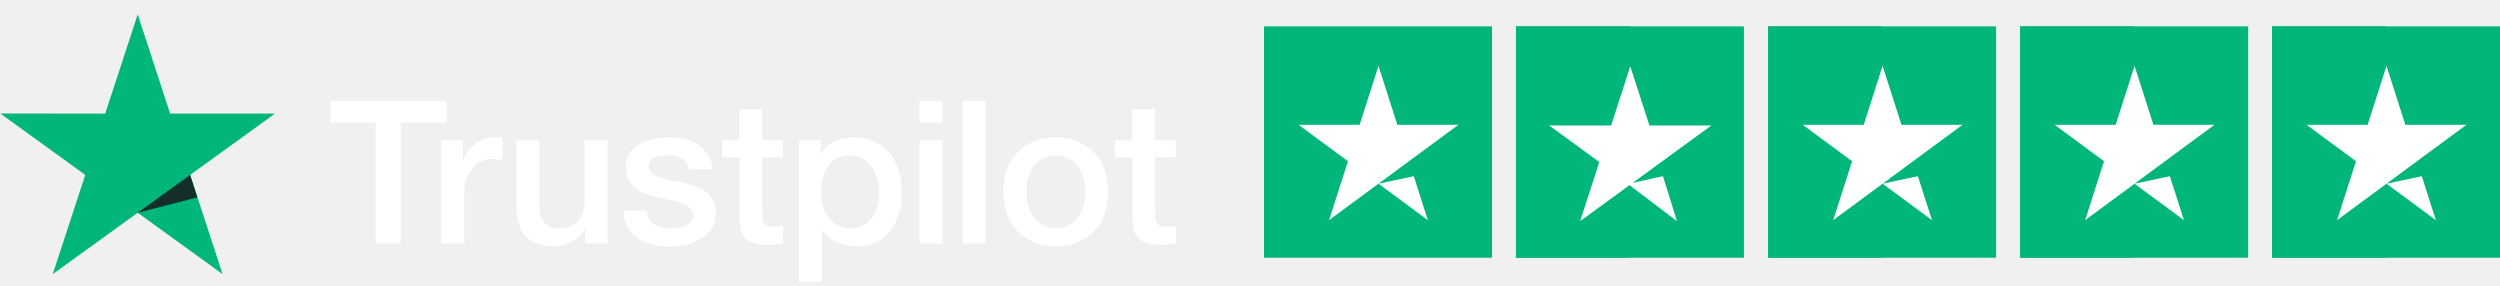
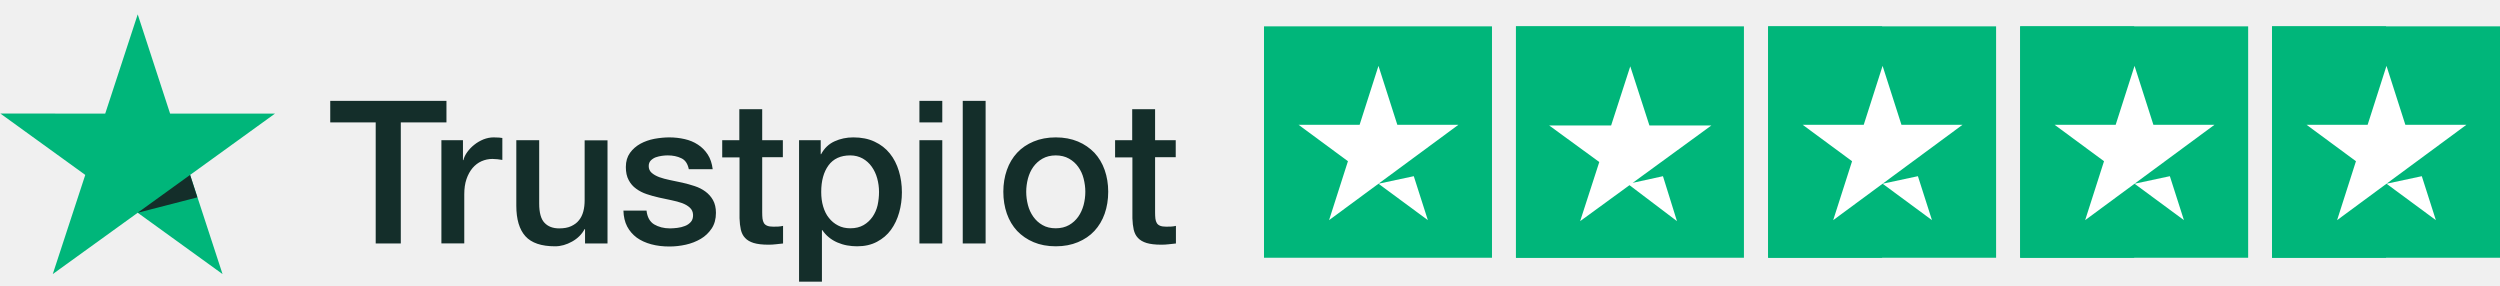
<svg xmlns="http://www.w3.org/2000/svg" width="175" height="20" viewBox="0 0 175 20" fill="none">
-   <path d="M23.124 7.059H31.252V8.567H28.056V17.044H26.299V8.567H23.117V7.059H23.124ZM30.905 9.814H32.407V11.21H32.436C32.485 11.012 32.577 10.822 32.712 10.639C32.847 10.456 33.01 10.279 33.201 10.132C33.392 9.976 33.605 9.857 33.839 9.758C34.073 9.666 34.313 9.617 34.554 9.617C34.739 9.617 34.873 9.624 34.944 9.631C35.015 9.638 35.086 9.652 35.164 9.659V11.195C35.05 11.174 34.937 11.16 34.817 11.146C34.696 11.132 34.583 11.125 34.469 11.125C34.2 11.125 33.945 11.181 33.704 11.287C33.463 11.393 33.258 11.555 33.081 11.759C32.903 11.971 32.762 12.224 32.655 12.534C32.549 12.844 32.499 13.197 32.499 13.598V17.037H30.898V9.814L30.905 9.814ZM42.526 17.044H40.953V16.036H40.925C40.727 16.403 40.436 16.692 40.046 16.91C39.657 17.128 39.26 17.241 38.856 17.241C37.899 17.241 37.205 17.009 36.779 16.537C36.354 16.064 36.142 15.353 36.142 14.402V9.814H37.743V14.246C37.743 14.881 37.864 15.332 38.112 15.592C38.353 15.853 38.7 15.987 39.139 15.987C39.479 15.987 39.756 15.938 39.982 15.832C40.209 15.726 40.393 15.592 40.528 15.416C40.67 15.247 40.769 15.036 40.833 14.796C40.897 14.557 40.925 14.296 40.925 14.014V9.821H42.526V17.044ZM45.255 14.726C45.304 15.191 45.481 15.515 45.786 15.705C46.098 15.888 46.466 15.987 46.899 15.987C47.047 15.987 47.217 15.973 47.409 15.952C47.6 15.931 47.784 15.881 47.947 15.818C48.117 15.755 48.252 15.656 48.365 15.529C48.472 15.402 48.521 15.24 48.514 15.036C48.507 14.831 48.429 14.662 48.288 14.535C48.146 14.402 47.969 14.303 47.749 14.218C47.529 14.141 47.281 14.07 46.998 14.014C46.714 13.958 46.431 13.894 46.14 13.831C45.843 13.767 45.552 13.683 45.276 13.591C44.999 13.5 44.751 13.373 44.532 13.211C44.312 13.056 44.135 12.851 44.007 12.605C43.873 12.358 43.809 12.055 43.809 11.689C43.809 11.294 43.908 10.97 44.099 10.702C44.291 10.434 44.539 10.223 44.829 10.061C45.127 9.899 45.453 9.786 45.814 9.716C46.176 9.652 46.523 9.617 46.849 9.617C47.224 9.617 47.586 9.659 47.926 9.737C48.266 9.814 48.578 9.941 48.854 10.124C49.131 10.301 49.358 10.533 49.542 10.815C49.726 11.097 49.839 11.442 49.889 11.844H48.217C48.139 11.463 47.969 11.203 47.692 11.076C47.416 10.942 47.097 10.878 46.743 10.878C46.629 10.878 46.495 10.885 46.339 10.907C46.183 10.928 46.041 10.963 45.899 11.012C45.765 11.062 45.651 11.139 45.552 11.238C45.46 11.336 45.41 11.463 45.41 11.625C45.41 11.823 45.481 11.978 45.616 12.097C45.751 12.217 45.928 12.316 46.147 12.4C46.367 12.478 46.615 12.548 46.899 12.605C47.182 12.661 47.472 12.725 47.77 12.788C48.061 12.851 48.344 12.936 48.628 13.027C48.911 13.119 49.159 13.246 49.379 13.408C49.598 13.57 49.776 13.767 49.91 14.007C50.045 14.246 50.116 14.55 50.116 14.902C50.116 15.332 50.017 15.691 49.818 15.994C49.62 16.29 49.365 16.537 49.053 16.72C48.741 16.903 48.387 17.044 48.004 17.128C47.621 17.213 47.239 17.255 46.863 17.255C46.403 17.255 45.977 17.206 45.588 17.1C45.198 16.995 44.858 16.84 44.574 16.635C44.291 16.424 44.064 16.163 43.901 15.853C43.738 15.543 43.653 15.17 43.639 14.74H45.255V14.726ZM50.541 9.814H51.753V7.644H53.354V9.814H54.8V11.005H53.354V14.867C53.354 15.036 53.361 15.177 53.375 15.303C53.389 15.423 53.425 15.529 53.474 15.614C53.524 15.698 53.602 15.761 53.708 15.804C53.815 15.846 53.949 15.867 54.134 15.867C54.247 15.867 54.36 15.867 54.474 15.86C54.587 15.853 54.7 15.839 54.814 15.811V17.044C54.637 17.065 54.459 17.079 54.297 17.1C54.127 17.122 53.956 17.128 53.779 17.128C53.354 17.128 53.014 17.086 52.759 17.009C52.504 16.931 52.298 16.811 52.157 16.656C52.008 16.501 51.916 16.311 51.859 16.079C51.809 15.846 51.774 15.578 51.767 15.282V11.019H50.555V9.814H50.541ZM55.934 9.814H57.45V10.794H57.478C57.705 10.371 58.017 10.075 58.421 9.892C58.825 9.709 59.257 9.617 59.732 9.617C60.306 9.617 60.802 9.716 61.227 9.92C61.652 10.117 62.006 10.392 62.29 10.745C62.573 11.097 62.779 11.505 62.92 11.971C63.062 12.436 63.133 12.936 63.133 13.464C63.133 13.951 63.069 14.423 62.942 14.874C62.814 15.332 62.623 15.733 62.368 16.086C62.113 16.438 61.787 16.713 61.39 16.924C60.993 17.136 60.532 17.241 59.994 17.241C59.76 17.241 59.526 17.22 59.292 17.178C59.059 17.136 58.832 17.065 58.619 16.974C58.407 16.882 58.201 16.762 58.024 16.614C57.84 16.466 57.691 16.297 57.563 16.107H57.535V19.715H55.934V9.814ZM61.532 13.436C61.532 13.112 61.489 12.795 61.404 12.485C61.319 12.175 61.191 11.907 61.021 11.668C60.851 11.428 60.639 11.238 60.391 11.097C60.136 10.956 59.845 10.878 59.519 10.878C58.846 10.878 58.336 11.111 57.995 11.576C57.655 12.041 57.485 12.661 57.485 13.436C57.485 13.803 57.528 14.141 57.62 14.451C57.712 14.761 57.84 15.029 58.024 15.254C58.201 15.48 58.414 15.656 58.662 15.783C58.91 15.916 59.2 15.98 59.526 15.98C59.895 15.98 60.199 15.902 60.454 15.755C60.709 15.607 60.915 15.409 61.078 15.177C61.241 14.937 61.361 14.669 61.432 14.366C61.496 14.063 61.532 13.753 61.532 13.436ZM64.359 7.059H65.96V8.567H64.359V7.059ZM64.359 9.814H65.96V17.044H64.359V9.814ZM67.392 7.059H68.993V17.044H67.392V7.059ZM73.904 17.241C73.323 17.241 72.806 17.143 72.352 16.952C71.899 16.762 71.516 16.494 71.197 16.163C70.885 15.825 70.644 15.423 70.481 14.958C70.318 14.493 70.233 13.979 70.233 13.422C70.233 12.873 70.318 12.365 70.481 11.9C70.644 11.435 70.885 11.033 71.197 10.695C71.509 10.357 71.899 10.096 72.352 9.906C72.806 9.716 73.323 9.617 73.904 9.617C74.485 9.617 75.002 9.716 75.456 9.906C75.909 10.096 76.292 10.364 76.611 10.695C76.923 11.033 77.164 11.435 77.327 11.9C77.49 12.365 77.575 12.873 77.575 13.422C77.575 13.979 77.49 14.493 77.327 14.958C77.164 15.423 76.923 15.825 76.611 16.163C76.299 16.501 75.909 16.762 75.456 16.952C75.002 17.143 74.485 17.241 73.904 17.241ZM73.904 15.98C74.258 15.98 74.57 15.902 74.832 15.755C75.094 15.607 75.307 15.409 75.477 15.17C75.647 14.93 75.768 14.655 75.853 14.352C75.931 14.049 75.973 13.739 75.973 13.422C75.973 13.112 75.931 12.809 75.853 12.499C75.775 12.189 75.647 11.921 75.477 11.682C75.307 11.442 75.094 11.252 74.832 11.104C74.57 10.956 74.258 10.878 73.904 10.878C73.55 10.878 73.238 10.956 72.976 11.104C72.713 11.252 72.501 11.449 72.331 11.682C72.161 11.921 72.04 12.189 71.955 12.499C71.877 12.809 71.835 13.112 71.835 13.422C71.835 13.739 71.877 14.049 71.955 14.352C72.033 14.655 72.161 14.93 72.331 15.17C72.501 15.409 72.713 15.607 72.976 15.755C73.238 15.909 73.55 15.98 73.904 15.98ZM78.042 9.814H79.254V7.644H80.856V9.814H82.301V11.005H80.856V14.867C80.856 15.036 80.863 15.177 80.877 15.303C80.891 15.423 80.926 15.529 80.976 15.614C81.026 15.698 81.104 15.761 81.21 15.804C81.316 15.846 81.451 15.867 81.635 15.867C81.748 15.867 81.862 15.867 81.975 15.86C82.089 15.853 82.202 15.839 82.315 15.811V17.044C82.138 17.065 81.961 17.079 81.798 17.1C81.628 17.122 81.458 17.128 81.281 17.128C80.856 17.128 80.515 17.086 80.26 17.009C80.005 16.931 79.8 16.811 79.658 16.656C79.509 16.501 79.417 16.311 79.36 16.079C79.311 15.846 79.275 15.578 79.268 15.282V11.019H78.056V9.814L78.042 9.814Z" fill="white" />
+   <path d="M23.124 7.059H31.252V8.567H28.056V17.044H26.299V8.567H23.117V7.059H23.124ZM30.905 9.814H32.407V11.21H32.436C32.485 11.012 32.577 10.822 32.712 10.639C32.847 10.456 33.01 10.279 33.201 10.132C33.392 9.976 33.605 9.857 33.839 9.758C34.073 9.666 34.313 9.617 34.554 9.617C34.739 9.617 34.873 9.624 34.944 9.631C35.015 9.638 35.086 9.652 35.164 9.659V11.195C35.05 11.174 34.937 11.16 34.817 11.146C34.696 11.132 34.583 11.125 34.469 11.125C34.2 11.125 33.945 11.181 33.704 11.287C33.463 11.393 33.258 11.555 33.081 11.759C32.903 11.971 32.762 12.224 32.655 12.534C32.549 12.844 32.499 13.197 32.499 13.598V17.037H30.898V9.814L30.905 9.814ZM42.526 17.044H40.953V16.036H40.925C40.727 16.403 40.436 16.692 40.046 16.91C39.657 17.128 39.26 17.241 38.856 17.241C37.899 17.241 37.205 17.009 36.779 16.537C36.354 16.064 36.142 15.353 36.142 14.402V9.814H37.743V14.246C37.743 14.881 37.864 15.332 38.112 15.592C38.353 15.853 38.7 15.987 39.139 15.987C39.479 15.987 39.756 15.938 39.982 15.832C40.209 15.726 40.393 15.592 40.528 15.416C40.67 15.247 40.769 15.036 40.833 14.796C40.897 14.557 40.925 14.296 40.925 14.014V9.821H42.526V17.044ZM45.255 14.726C45.304 15.191 45.481 15.515 45.786 15.705C46.098 15.888 46.466 15.987 46.899 15.987C47.047 15.987 47.217 15.973 47.409 15.952C47.6 15.931 47.784 15.881 47.947 15.818C48.117 15.755 48.252 15.656 48.365 15.529C48.472 15.402 48.521 15.24 48.514 15.036C48.507 14.831 48.429 14.662 48.288 14.535C48.146 14.402 47.969 14.303 47.749 14.218C47.529 14.141 47.281 14.07 46.998 14.014C46.714 13.958 46.431 13.894 46.14 13.831C45.843 13.767 45.552 13.683 45.276 13.591C44.999 13.5 44.751 13.373 44.532 13.211C44.312 13.056 44.135 12.851 44.007 12.605C43.873 12.358 43.809 12.055 43.809 11.689C43.809 11.294 43.908 10.97 44.099 10.702C44.291 10.434 44.539 10.223 44.829 10.061C45.127 9.899 45.453 9.786 45.814 9.716C46.176 9.652 46.523 9.617 46.849 9.617C47.224 9.617 47.586 9.659 47.926 9.737C48.266 9.814 48.578 9.941 48.854 10.124C49.131 10.301 49.358 10.533 49.542 10.815C49.726 11.097 49.839 11.442 49.889 11.844H48.217C48.139 11.463 47.969 11.203 47.692 11.076C47.416 10.942 47.097 10.878 46.743 10.878C46.629 10.878 46.495 10.885 46.339 10.907C46.183 10.928 46.041 10.963 45.899 11.012C45.765 11.062 45.651 11.139 45.552 11.238C45.46 11.336 45.41 11.463 45.41 11.625C45.41 11.823 45.481 11.978 45.616 12.097C45.751 12.217 45.928 12.316 46.147 12.4C46.367 12.478 46.615 12.548 46.899 12.605C47.182 12.661 47.472 12.725 47.77 12.788C48.061 12.851 48.344 12.936 48.628 13.027C48.911 13.119 49.159 13.246 49.379 13.408C49.598 13.57 49.776 13.767 49.91 14.007C50.045 14.246 50.116 14.55 50.116 14.902C50.116 15.332 50.017 15.691 49.818 15.994C49.62 16.29 49.365 16.537 49.053 16.72C48.741 16.903 48.387 17.044 48.004 17.128C47.621 17.213 47.239 17.255 46.863 17.255C46.403 17.255 45.977 17.206 45.588 17.1C45.198 16.995 44.858 16.84 44.574 16.635C44.291 16.424 44.064 16.163 43.901 15.853C43.738 15.543 43.653 15.17 43.639 14.74H45.255V14.726ZM50.541 9.814H51.753V7.644H53.354V9.814H54.8V11.005H53.354V14.867C53.354 15.036 53.361 15.177 53.375 15.303C53.389 15.423 53.425 15.529 53.474 15.614C53.524 15.698 53.602 15.761 53.708 15.804C53.815 15.846 53.949 15.867 54.134 15.867C54.247 15.867 54.36 15.867 54.474 15.86C54.587 15.853 54.7 15.839 54.814 15.811V17.044C54.637 17.065 54.459 17.079 54.297 17.1C54.127 17.122 53.956 17.128 53.779 17.128C53.354 17.128 53.014 17.086 52.759 17.009C52.504 16.931 52.298 16.811 52.157 16.656C52.008 16.501 51.916 16.311 51.859 16.079C51.809 15.846 51.774 15.578 51.767 15.282V11.019H50.555V9.814H50.541ZM55.934 9.814H57.45V10.794H57.478C57.705 10.371 58.017 10.075 58.421 9.892C58.825 9.709 59.257 9.617 59.732 9.617C60.306 9.617 60.802 9.716 61.227 9.92C61.652 10.117 62.006 10.392 62.29 10.745C62.573 11.097 62.779 11.505 62.92 11.971C63.062 12.436 63.133 12.936 63.133 13.464C63.133 13.951 63.069 14.423 62.942 14.874C62.814 15.332 62.623 15.733 62.368 16.086C62.113 16.438 61.787 16.713 61.39 16.924C60.993 17.136 60.532 17.241 59.994 17.241C59.76 17.241 59.526 17.22 59.292 17.178C59.059 17.136 58.832 17.065 58.619 16.974C58.407 16.882 58.201 16.762 58.024 16.614C57.84 16.466 57.691 16.297 57.563 16.107H57.535V19.715H55.934V9.814ZM61.532 13.436C61.532 13.112 61.489 12.795 61.404 12.485C61.319 12.175 61.191 11.907 61.021 11.668C60.851 11.428 60.639 11.238 60.391 11.097C60.136 10.956 59.845 10.878 59.519 10.878C58.846 10.878 58.336 11.111 57.995 11.576C57.655 12.041 57.485 12.661 57.485 13.436C57.485 13.803 57.528 14.141 57.62 14.451C57.712 14.761 57.84 15.029 58.024 15.254C58.201 15.48 58.414 15.656 58.662 15.783C58.91 15.916 59.2 15.98 59.526 15.98C59.895 15.98 60.199 15.902 60.454 15.755C60.709 15.607 60.915 15.409 61.078 15.177C61.241 14.937 61.361 14.669 61.432 14.366C61.496 14.063 61.532 13.753 61.532 13.436ZM64.359 7.059H65.96V8.567H64.359V7.059ZM64.359 9.814H65.96V17.044H64.359V9.814ZM67.392 7.059H68.993V17.044H67.392V7.059ZM73.904 17.241C73.323 17.241 72.806 17.143 72.352 16.952C71.899 16.762 71.516 16.494 71.197 16.163C70.885 15.825 70.644 15.423 70.481 14.958C70.318 14.493 70.233 13.979 70.233 13.422C70.233 12.873 70.318 12.365 70.481 11.9C70.644 11.435 70.885 11.033 71.197 10.695C71.509 10.357 71.899 10.096 72.352 9.906C72.806 9.716 73.323 9.617 73.904 9.617C74.485 9.617 75.002 9.716 75.456 9.906C75.909 10.096 76.292 10.364 76.611 10.695C76.923 11.033 77.164 11.435 77.327 11.9C77.49 12.365 77.575 12.873 77.575 13.422C77.575 13.979 77.49 14.493 77.327 14.958C77.164 15.423 76.923 15.825 76.611 16.163C76.299 16.501 75.909 16.762 75.456 16.952C75.002 17.143 74.485 17.241 73.904 17.241ZM73.904 15.98C74.258 15.98 74.57 15.902 74.832 15.755C75.094 15.607 75.307 15.409 75.477 15.17C75.647 14.93 75.768 14.655 75.853 14.352C75.931 14.049 75.973 13.739 75.973 13.422C75.973 13.112 75.931 12.809 75.853 12.499C75.775 12.189 75.647 11.921 75.477 11.682C75.307 11.442 75.094 11.252 74.832 11.104C74.57 10.956 74.258 10.878 73.904 10.878C73.55 10.878 73.238 10.956 72.976 11.104C72.713 11.252 72.501 11.449 72.331 11.682C72.161 11.921 72.04 12.189 71.955 12.499C71.877 12.809 71.835 13.112 71.835 13.422C71.835 13.739 71.877 14.049 71.955 14.352C72.033 14.655 72.161 14.93 72.331 15.17C72.501 15.409 72.713 15.607 72.976 15.755C73.238 15.909 73.55 15.98 73.904 15.98ZM78.042 9.814H79.254V7.644H80.856V9.814H82.301V11.005H80.856V14.867C80.856 15.036 80.863 15.177 80.877 15.303C80.891 15.423 80.926 15.529 80.976 15.614C81.026 15.698 81.104 15.761 81.21 15.804C81.316 15.846 81.451 15.867 81.635 15.867C81.748 15.867 81.862 15.867 81.975 15.86C82.089 15.853 82.202 15.839 82.315 15.811V17.044C82.138 17.065 81.961 17.079 81.798 17.1C81.628 17.122 81.458 17.128 81.281 17.128C80.856 17.128 80.515 17.086 80.26 17.009C80.005 16.931 79.8 16.811 79.658 16.656C79.509 16.501 79.417 16.311 79.36 16.079C79.311 15.846 79.275 15.578 79.268 15.282V11.019H78.056V9.814L78.042 9.814Z" fill="#142E2A" />
  <path d="M19.248 7.953H11.907L9.64 1.005L7.365 7.953L0.024 7.946L5.969 12.244L3.694 19.185L9.64 14.893L15.578 19.185L13.31 12.244L19.248 7.953Z" fill="#00B67A" />
  <path d="M13.816 13.815L13.306 12.244L9.635 14.893L13.816 13.815Z" fill="#142E2A" />
  <path d="M88.48 18.042H104.439V1.845H88.48V18.042Z" fill="#00B67A" />
  <path d="M102.087 8.736L93.035 15.41L94.356 11.285L90.899 8.736H95.172L96.493 4.611L97.813 8.736H102.087ZM96.493 12.861L98.965 12.333L99.95 15.41L96.493 12.861Z" fill="white" />
  <path d="M106.117 18.042H122.075V1.845H106.117V18.042Z" fill="#00B67A" />
  <path d="M106.117 18.042H114.096V1.845H106.117V18.042Z" fill="#00B67A" />
  <path d="M114.288 12.799L116.407 12.334L117.388 15.48L114.064 12.962L110.61 15.48L111.95 11.341L108.441 8.782H112.779L114.119 4.643L115.459 8.782H119.797L114.288 12.799Z" fill="white" />
  <path d="M123.769 18.042H139.727V1.845H123.769V18.042Z" fill="#00B67A" />
  <path d="M123.769 18.042H131.748V1.845H123.769V18.042Z" fill="#00B67A" />
  <path d="M137.375 8.736L128.324 15.41L129.645 11.285L126.187 8.736H130.461L131.781 4.611L133.102 8.736L137.375 8.736ZM131.782 12.861L134.254 12.333L135.238 15.41L131.782 12.861Z" fill="white" />
  <path d="M141.413 18.042H157.371V1.845H141.413V18.042Z" fill="#00B67A" />
  <path d="M141.413 18.042H149.392V1.845H141.413V18.042Z" fill="#00B67A" />
  <path d="M155.012 8.736L145.961 15.41L147.281 11.285L143.824 8.736H148.097L149.418 4.611L150.738 8.736L155.012 8.736ZM149.418 12.861L151.89 12.333L152.875 15.41L149.418 12.861Z" fill="white" />
  <path d="M159.042 18.042H175V1.845H159.042V18.042Z" fill="#00B67A" />
  <path d="M159.042 18.042H167.021V1.845H159.042V18.042Z" fill="#00B67A" />
  <path d="M172.648 8.736L163.597 15.41L164.917 11.285L161.46 8.736H165.734L167.054 4.611L168.375 8.736H172.648ZM167.054 12.861L169.526 12.333L170.511 15.41L167.054 12.861Z" fill="white" />
</svg>
